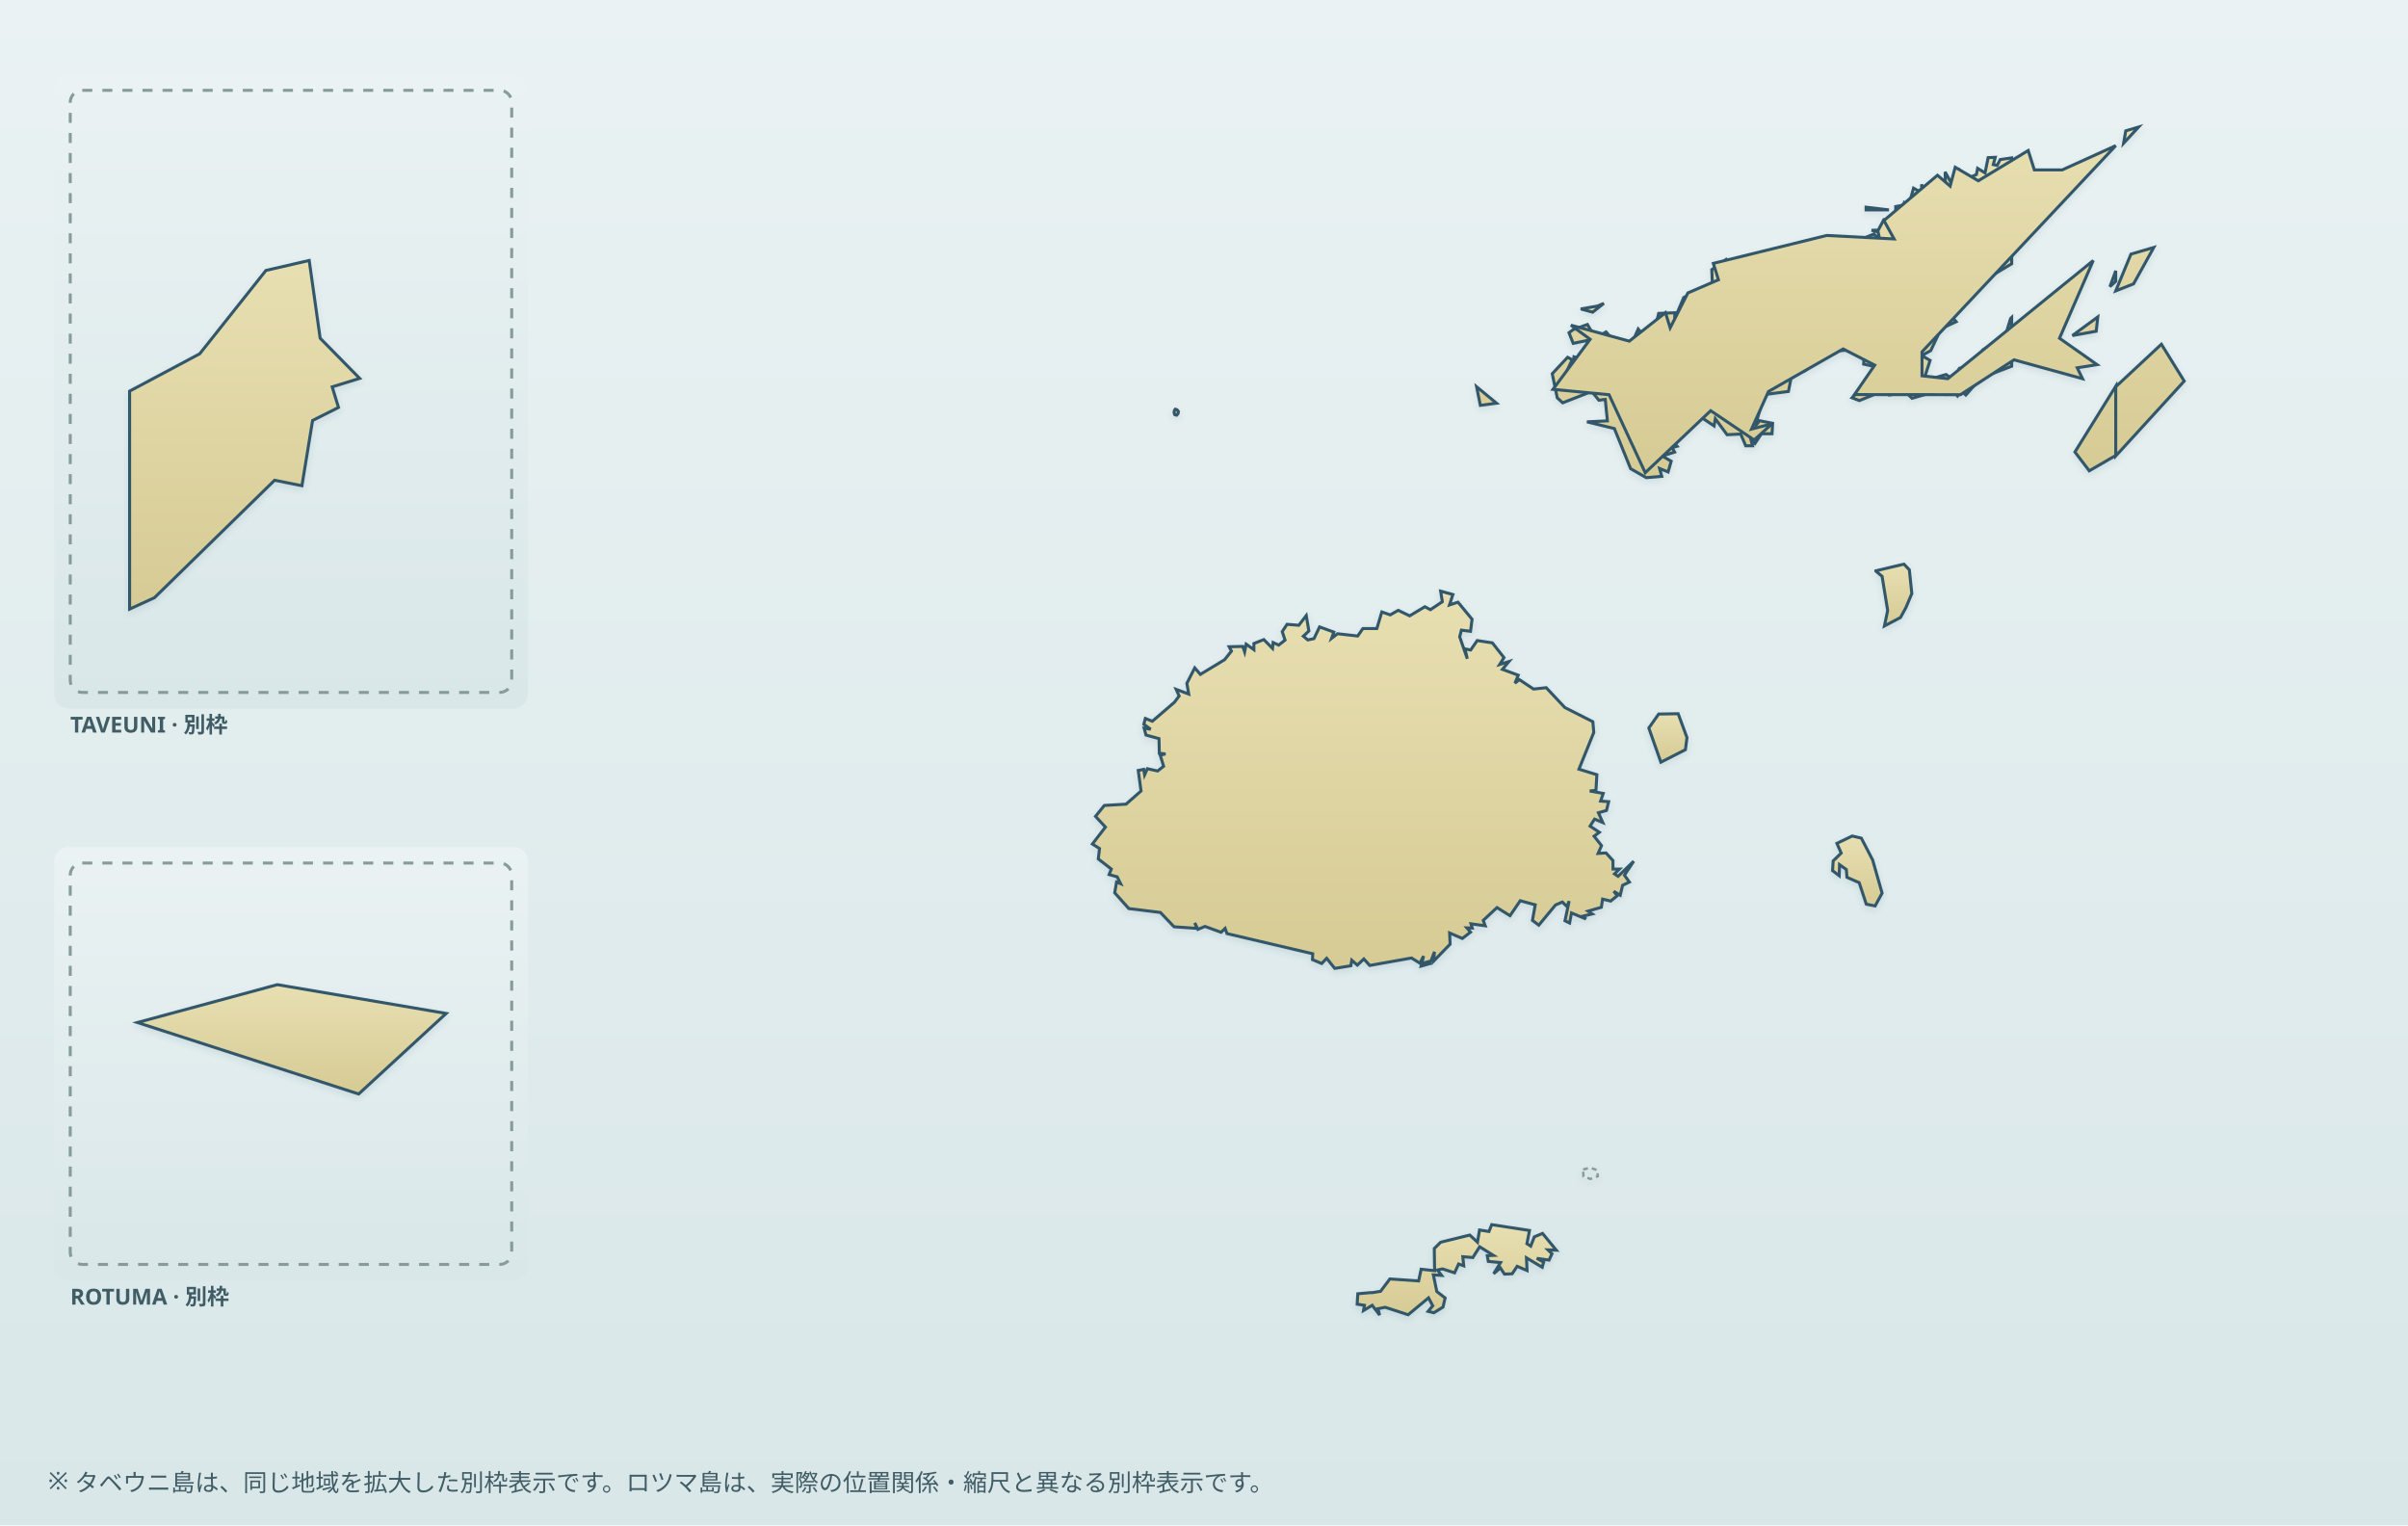
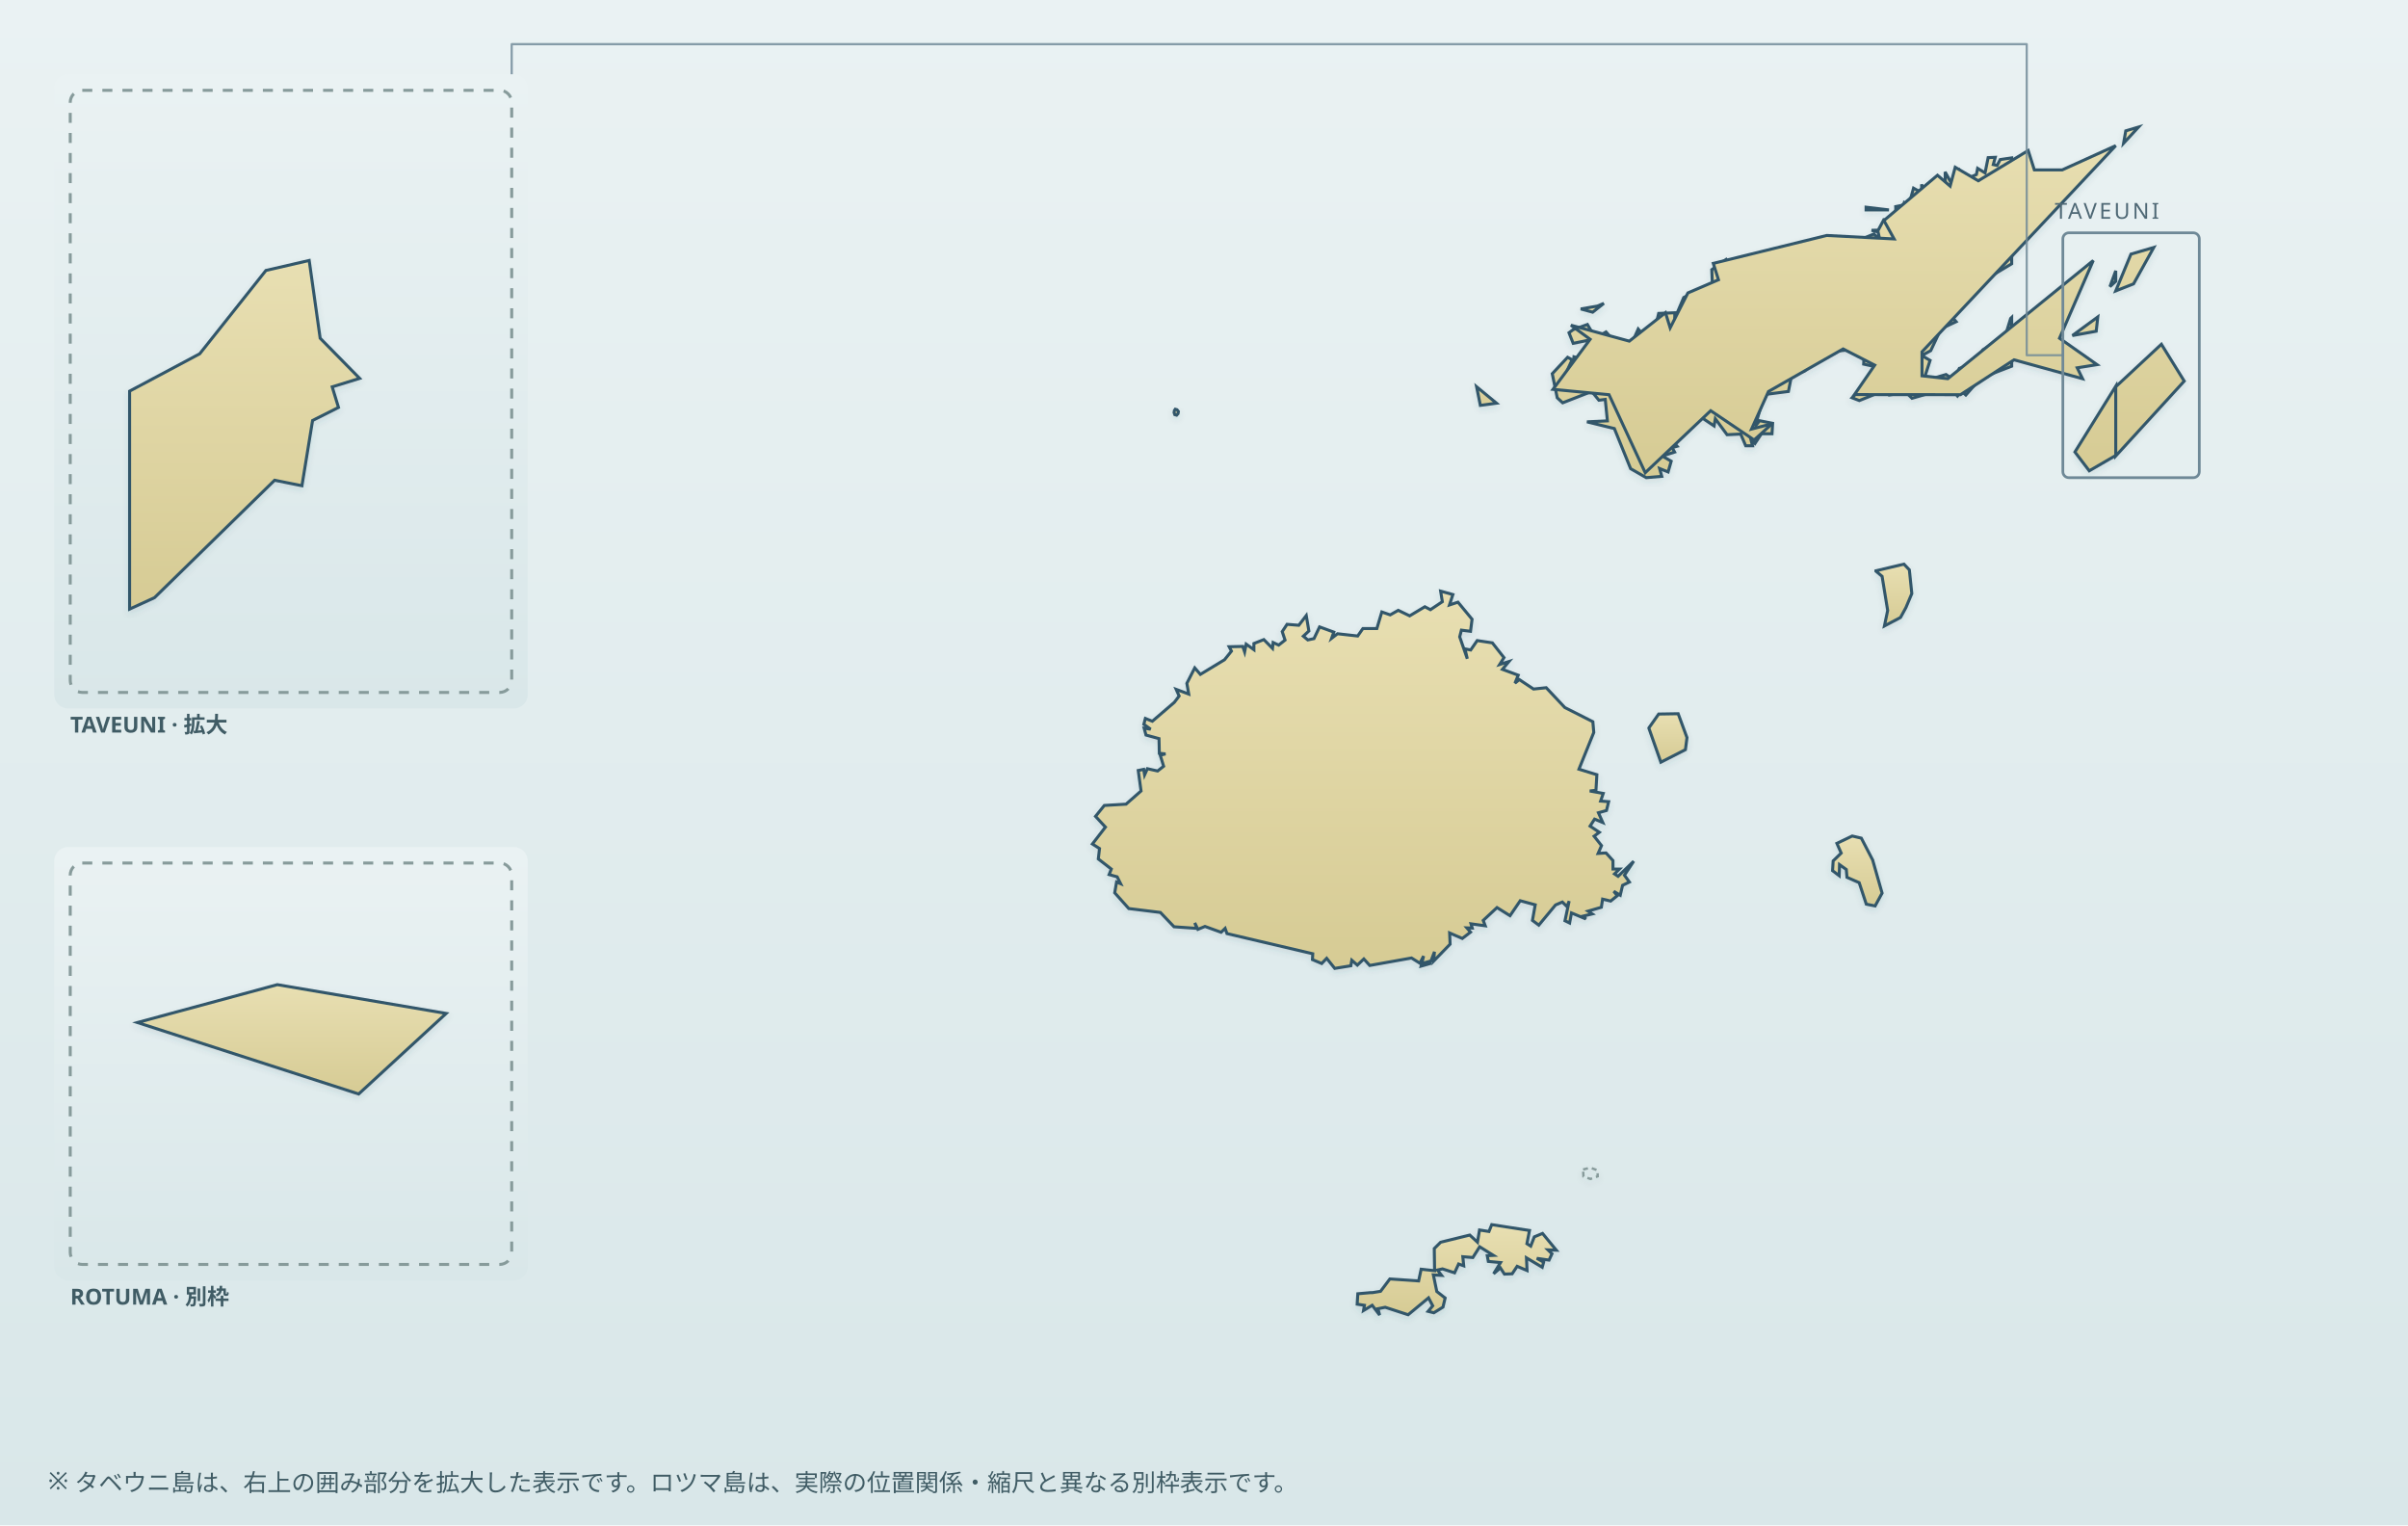
- <svg xmlns="http://www.w3.org/2000/svg" viewBox="0 0 1200 760" role="img" aria-label="Map of Fiji" data-map-style="journey-atlas-map-v3-clean-background" data-map-projection="multi-region-local-equirectangular-fit-v1">
+ <svg xmlns="http://www.w3.org/2000/svg" viewBox="0 0 1200 760" role="img" aria-label="Map of Fiji with Taveuni enlargement locator and Rotuma inset" data-map-style="journey-atlas-map-v3-clean-background" data-map-projection="multi-region-local-equirectangular-fit-v1">
  <defs>
    <linearGradient id="sea" x1="0" y1="0" x2="0" y2="1">
      <stop offset="0" stop-color="#eaf2f3" />
      <stop offset="1" stop-color="#d9e7e9" />
    </linearGradient>
    <linearGradient id="land" x1="0" y1="0" x2="0" y2="1">
      <stop offset="0" stop-color="#e8dfb2" />
      <stop offset="1" stop-color="#d6cb94" />
    </linearGradient>
    <filter id="shadow" x="-20%" y="-20%" width="140%" height="140%">
      <feDropShadow dx="0" dy="1.5" stdDeviation="1.5" flood-color="#31576a" flood-opacity="0.12" />
    </filter>
    <clipPath id="clip-main">
      <rect x="285" y="30" width="885" height="700" rx="6" />
    </clipPath>
    <clipPath id="clip-taveuni">
      <rect x="35" y="45" width="220" height="300" rx="6" />
    </clipPath>
    <clipPath id="clip-rotuma">
      <rect x="35" y="430" width="220" height="200" rx="6" />
    </clipPath>
  </defs>
  <rect width="1200" height="760" fill="url(#sea)" />
  <g data-map-region="main" filter="url(#shadow)">
    <path d="M 803.81,428.78 L 803.81,429.59 L 803.81,432.99 L 807.04,432.99 L 804.58,435.42 L 806.36,436.63 L 814.15,429.10 L 809.52,436.07 L 811.99,439.47 L 808.60,441.10 L 807.43,446.03 L 804.20,444.09 L 805.96,446.27 L 802.66,448.95 L 798.64,447.98 L 798.02,452.04 L 791.40,453.97 L 793.47,455.36 L 789.08,456.41 L 790.31,457.86 L 783.13,454.86 L 782.20,459.88 L 779.89,458.75 L 781.97,448.95 L 780.89,451.70 L 778.58,449.43 L 775.18,450.89 L 766.85,460.94 L 763.68,458.59 L 765.07,450.82 L 757.59,448.78 L 752.50,456.24 L 746.01,452.19 L 739.15,458.59 L 740.15,461.27 L 733.05,460.29 L 733.67,462.40 L 730.98,462.31 L 732.82,464.43 L 728.73,467.58 L 722.41,464.84 L 722.64,470.42 L 714.39,478.92 L 714.85,474.22 L 713.13,478.77 L 708.90,479.99 L 713.30,479.90 L 708.21,481.36 L 709.44,476.33 L 707.59,479.91 L 703.42,477.31 L 682.59,481.03 L 679.66,477.79 L 676.42,480.87 L 673.65,478.43 L 673.18,481.19 L 665.15,482.49 L 661.13,477.47 L 658.67,480.06 L 654.05,478.12 L 654.20,475.20 L 611.45,465.15 L 610.52,462.56 L 608.53,464.50 L 600.49,461.59 L 596.95,463.04 L 595.40,459.80 L 596.47,462.56 L 585.07,461.76 L 578.27,454.62 L 562.52,452.68 L 555.51,444.83 L 556.43,439.47 L 558.44,440.29 L 556.73,436.87 L 552.72,435.75 L 553.81,433.00 L 547.33,427.96 L 547.94,422.78 L 544.39,420.51 L 550.88,412.09 L 545.94,406.74 L 550.33,401.31 L 561.14,400.67 L 568.63,394.10 L 567.23,383.89 L 569.95,383.33 L 570.40,386.08 L 571.79,383.00 L 576.88,384.14 L 579.88,381.79 L 578.20,376.28 L 580.82,375.63 L 577.74,375.31 L 577.58,368.01 L 571.09,366.23 L 570.17,362.82 L 573.41,363.32 L 570.02,360.88 L 570.78,357.97 L 574.26,359.35 L 585.21,349.95 L 587.61,346.78 L 586.13,343.47 L 592.40,345.81 L 591.46,340.47 L 595.39,332.77 L 598.19,336.01 L 610.22,328.72 L 613.69,324.42 L 612.53,322.23 L 619.31,322.08 L 620.25,324.83 L 621.01,320.94 L 624.87,323.70 L 624.87,320.62 L 629.82,318.67 L 634.14,323.05 L 634.45,320.13 L 637.22,321.42 L 640.39,318.92 L 638.99,314.70 L 641.39,311.06 L 647.25,311.54 L 650.96,306.69 L 652.26,314.39 L 649.50,316.97 L 651.73,318.84 L 654.81,318.19 L 657.59,312.35 L 664.69,314.94 L 663.60,318.03 L 666.54,315.76 L 676.58,316.89 L 679.19,313.16 L 686.15,313.16 L 688.61,304.90 L 692.79,306.36 L 696.80,304.09 L 702.49,306.84 L 710.06,302.31 L 712.84,303.77 L 718.78,299.80 L 717.92,294.53 L 724.03,296.23 L 722.33,301.42 L 726.57,300.03 L 733.59,308.54 L 732.82,314.54 L 728.27,313.97 L 727.42,317.30 L 731.21,328.23 L 730.05,323.30 L 732.90,323.86 L 736.14,319.16 L 743.70,320.30 L 749.49,327.66 L 747.34,331.07 L 751.96,329.61 L 748.72,333.50 L 756.59,336.41 L 754.96,340.39 L 757.14,338.60 L 764.22,343.31 L 770.55,342.65 L 779.82,352.53 L 793.78,359.58 L 794.24,364.94 L 786.84,383.24 L 795.78,385.99 L 795.32,393.78 L 792.23,394.10 L 798.96,395.32 L 797.65,399.12 L 801.65,399.44 L 800.57,403.82 L 796.56,404.95 L 798.73,409.82 L 794.64,408.12 L 792.39,411.60 L 797.02,414.68 L 794.39,416.62 L 798.10,421.32 L 796.40,425.22 L 800.34,424.97 L 803.81,428.78 Z" fill="url(#land)" stroke="#31576a" stroke-width="1.5" />
    <path d="M 1002.50,131.43 L 977.65,146.27 L 975.12,150.88 L 977.28,153.65 L 972.64,157.69 L 974.81,160.28 L 967.32,163.76 L 962.15,174.71 L 957.68,177.14 L 961.84,179.57 L 958.52,189.85 L 969.79,186.60 L 972.18,188.31 L 968.86,189.53 L 974.10,189.05 L 976.42,183.53 L 984.15,181.75 L 988.16,174.30 L 999.27,167.49 L 1001.97,158.66 L 1002.50,158.16 L 1002.50,182.46 L 987.08,188.40 L 979.66,196.82 L 977.51,194.87 L 975.50,197.30 L 972.10,192.93 L 952.82,198.44 L 949.89,195.53 L 941.40,196.82 L 939.07,194.55 L 926.58,199.58 L 922.96,198.19 L 929.51,191.47 L 936.15,189.04 L 937.31,183.29 L 928.73,181.42 L 928.90,178.67 L 921.64,174.30 L 907.29,175.75 L 899.27,184.83 L 892.78,187.25 L 891.24,195.04 L 879.27,196.58 L 874.65,212.46 L 876.89,209.62 L 883.37,210.91 L 883.06,216.10 L 877.81,216.10 L 874.57,220.97 L 872.48,218.78 L 873.34,222.10 L 869.95,222.10 L 867.46,216.26 L 860.67,216.59 L 854.81,208.65 L 854.20,212.22 L 846.48,207.04 L 838.61,217.24 L 832.67,218.78 L 835.75,222.34 L 833.29,222.99 L 834.52,225.25 L 828.34,227.20 L 832.82,229.80 L 831.28,235.14 L 827.04,233.43 L 828.12,237.33 L 820.40,237.99 L 812.61,233.52 L 804.50,213.52 L 790.84,210.18 L 801.03,209.70 L 799.96,199.00 L 796.79,199.41 L 793.24,195.04 L 778.74,200.70 L 776.04,198.21 L 773.55,186.20 L 781.20,178.02 L 783.44,179.24 L 781.44,183.61 L 783.83,183.21 L 784.37,177.78 L 788.38,178.91 L 791.62,169.51 L 783.98,171.06 L 781.89,165.79 L 783.98,164.25 L 791.07,161.67 L 795.09,168.46 L 800.34,165.38 L 804.65,170.24 L 813.14,171.22 L 816.38,163.93 L 818.70,166.69 L 825.33,161.34 L 826.58,156.15 L 834.60,155.83 L 834.60,158.75 L 839.07,148.22 L 843.86,145.94 L 845.95,149.27 L 844.86,145.70 L 853.34,141.49 L 853.05,134.36 L 860.22,129.25 L 863.14,133.46 L 869.63,130.39 L 876.57,132.17 L 878.58,128.44 L 888.15,127.30 L 892.16,123.58 L 898.19,125.04 L 907.29,118.56 L 921.49,121.63 L 933.84,116.60 L 936.77,119.36 L 935.91,115.56 L 932.68,114.75 L 935.99,114.67 L 938.77,109.48 L 944.94,110.94 L 944.70,102.93 L 947.57,102.36 L 948.03,105.10 L 948.97,101.05 L 951.12,102.68 L 953.59,93.76 L 957.76,96.04 L 957.59,91.83 L 958.83,95.87 L 959.91,93.44 L 961.30,96.35 L 963.30,94.41 L 965.62,96.35 L 962.61,91.25 L 965.32,89.39 L 969.48,94.41 L 969.33,85.66 L 972.26,91.01 L 976.58,92.15 L 975.81,83.88 L 979.34,89.39 L 984.92,86.97 L 985.53,83.88 L 989.23,86.15 L 990.77,78.54 L 994.32,78.38 L 993.33,82.01 L 995.25,82.42 L 996.79,79.50 L 1002.50,78.67 L 1002.50,131.43 Z" fill="url(#land)" stroke="#31576a" stroke-width="1.5" />
    <path d="M 683.05,644.04 L 683.98,644.04 L 687.99,643.39 L 692.62,637.23 L 706.97,638.21 L 708.21,632.38 L 714.92,633.11 L 714.76,622.08 L 717.93,618.93 L 732.44,615.36 L 736.29,618.92 L 737.30,612.85 L 742.01,613.58 L 743.39,610.17 L 762.21,613.09 L 760.92,619.66 L 762.83,620.87 L 764.61,616.25 L 768.71,614.55 L 775.58,622.90 L 771.40,622.73 L 773.41,624.68 L 771.95,627.84 L 765.85,626.95 L 769.25,628.88 L 768.55,631.40 L 760.69,626.70 L 760.99,633.03 L 756.05,630.92 L 753.58,634.65 L 749.72,634.81 L 747.71,631.73 L 744.32,634.64 L 747.79,629.06 L 741.69,628.49 L 741.16,625.65 L 744.25,625.49 L 737.37,621.19 L 733.98,626.55 L 728.97,626.14 L 729.43,630.68 L 726.88,629.78 L 724.88,634.17 L 718.86,632.21 L 716.31,632.78 L 718.40,635.46 L 714.30,635.21 L 716.01,643.48 L 720.17,646.72 L 719.09,651.26 L 714.54,654.08 L 711.68,653.37 L 713.99,650.61 L 711.90,646.64 L 701.73,655.06 L 690.30,651.34 L 686.68,652.06 L 687.52,655.23 L 683.82,650.35 L 679.50,652.96 L 679.96,650.36 L 676.34,649.80 L 676.65,644.61 L 683.05,644.04 Z" fill="url(#land)" stroke="#31576a" stroke-width="1.5" />
    <path d="M 933.30,428.64 L 933.30,428.77 L 937.92,444.98 L 934.45,451.38 L 930.04,450.49 L 926.51,439.79 L 920.41,437.11 L 920.09,433.23 L 916.71,430.80 L 916.55,436.31 L 913.24,433.80 L 913.54,428.94 L 917.54,425.05 L 915.40,420.20 L 923.03,416.54 L 927.57,417.60 L 933.30,428.64 Z" fill="url(#land)" stroke="#31576a" stroke-width="1.5" />
    <path d="M 821.71,362.82 L 821.71,362.67 L 826.58,355.77 L 836.30,355.61 L 840.69,367.52 L 839.91,373.52 L 827.67,379.76 L 821.71,362.82 Z" fill="url(#land)" stroke="#31576a" stroke-width="1.5" />
    <path d="M 934.84,284.57 L 934.84,284.40 L 948.80,281.08 L 951.50,283.91 L 952.73,295.74 L 949.80,302.71 L 947.10,307.66 L 939.08,311.88 L 940.70,304.17 L 937.92,287.16 L 934.84,284.57 Z" fill="url(#land)" stroke="#31576a" stroke-width="1.5" />
    <path data-map-feature="antimeridian-northern" data-source="Apache-Superset-fiji-ADM1" d="M 735.84,192.69 L 745.77,200.89 L 737.72,201.97 L 735.84,192.69 Z M 1054.36,192.70 L 1077.11,171.52 L 1088.49,189.88 L 1054.36,227.19 L 1054.36,192.70 Z M 1044.62,165.03 L 1032.75,167.19 L 1045.41,157.91 L 1044.62,165.03 Z M 787.76,153.93 L 796.05,152.50 L 799.27,151.14 L 793.70,155.54 L 787.76,153.93 Z M 1054.36,144.94 L 1061.94,126.61 L 1073.31,123.29 L 1063.24,141.43 L 1054.36,144.94 Z M 929.94,103.23 L 941.33,104.59 L 929.94,104.59 L 929.94,103.23 Z M 1058.27,71.37 L 1059.35,65.20 L 1065.73,63.30 L 1058.27,71.37 Z M 1054.36,226.93 L 1041.16,234.58 L 1034.01,225.20 L 1054.36,192.43 L 1054.36,226.93 Z M 1054.36,140.16 L 1051.47,142.82 L 1054.36,134.91 L 1054.36,140.16 Z M 1054.36,72.57 L 957.82,175.29 L 957.82,187.25 L 970.67,188.68 L 1043.15,129.81 L 1026.33,168.52 L 1045.05,181.68 L 1035.16,183.26 L 1037.81,188.68 L 1003.68,179.28 L 977.00,196.65 L 924.15,196.60 L 934.25,181.93 L 918.50,173.86 L 881.29,195.07 L 872.85,213.79 L 883.10,211.13 L 874.14,219.22 L 852.50,204.63 L 819.89,235.53 L 801.84,196.65 L 773.91,193.99 L 792.43,169.05 L 782.86,162.03 L 811.96,169.97 L 829.97,155.79 L 832.31,163.36 L 841.14,145.95 L 856.38,139.40 L 853.80,131.23 L 910.34,117.31 L 943.91,119.05 L 938.83,109.87 L 965.52,87.32 L 971.83,92.74 L 974.36,83.34 L 985.86,90.08 L 1010.73,75.00 L 1013.79,84.66 L 1027.68,84.66 L 1054.36,72.57 Z" fill="url(#land)" stroke="#31576a" stroke-width="1.5" />
    <path data-map-feature="micro-island" data-source="OSM-way-22570207" d="M 585.70,203.90 L 586.55,204.15 L 587.25,205.05 L 587.05,206.10 L 586.35,206.85 L 585.45,206.60 L 585.10,205.55 L 585.25,204.55 Z" fill="url(#land)" stroke="#31576a" stroke-width="1.5" />
    <path data-map-feature="reef-location" data-source="GeoNames-2205206" d="M 788.90,582.70 L 792.50,581.80 L 796.10,583.10 L 796.20,586.10 L 792.60,587.40 L 789.10,586.20 Z" fill="none" stroke="#879b9b" stroke-width="1.2" stroke-dasharray="2.5 2" />
  </g>
+   <g id="taveuni-locator" aria-hidden="true" fill="none" stroke="#6f8997" stroke-linejoin="round" stroke-linecap="round">
+     <rect x="1028" y="116" width="68" height="122" rx="3" stroke-width="1.35" />
+     <path d="M 1028,177 L 1010,177 L 1010,22 L 255,22 L 255,45" stroke-width="1.1" opacity=".82" />
+   </g>
+   <text x="1024" y="109" font-family="system-ui, sans-serif" font-size="11" letter-spacing="1.2" fill="#4f6875">TAVEUNI</text>
  <rect data-map-inset-background="taveuni" x="27" y="37" width="236" height="316" rx="7" fill="url(#sea)" />
  <g data-map-region="taveuni" clip-path="url(#clip-taveuni)" filter="url(#shadow)">
    <path d="M 64.59,194.88 L 99.53,176.27 L 132.52,134.75 L 154.08,129.77 L 159.55,168.52 L 179.23,188.52 L 165.55,192.75 L 168.68,203.01 L 155.77,209.50 L 150.47,242.01 L 136.85,239.27 L 77.00,297.78 L 64.59,303.47 L 64.59,194.88 Z" fill="url(#land)" stroke="#31576a" stroke-width="1.5" />
  </g>
  <rect data-map-inset-frame="taveuni" x="35" y="45" width="220" height="300" rx="6" fill="none" stroke="#879b9b" stroke-width="1.5" stroke-dasharray="5 5" />
  <rect data-map-inset-background="rotuma" x="27" y="422" width="236" height="216" rx="7" fill="url(#sea)" />
  <g data-map-region="rotuma" clip-path="url(#clip-rotuma)" filter="url(#shadow)">
    <path d="M 222.34,504.94 L 178.74,545.07 L 68.48,509.47 L 138.20,490.60 L 222.34,504.94 Z" fill="url(#land)" stroke="#31576a" stroke-width="1.5" />
  </g>
  <rect data-map-inset-frame="rotuma" x="35" y="430" width="220" height="200" rx="6" fill="none" stroke="#879b9b" stroke-width="1.5" stroke-dasharray="5 5" />
  <g id="map-inset-labels" font-family="sans-serif" fill="#405c65">
-     <text x="35" y="365" font-size="11" font-weight="600">TAVEUNI · 別枠</text>
+     <text x="35" y="365" font-size="11" font-weight="600">TAVEUNI · 拡大</text>
    <text x="35" y="650" font-size="11" font-weight="600">ROTUMA · 別枠</text>
-     <text x="24" y="742" font-size="12">※ タベウニ島は、同じ地域を拡大した別枠表示です。ロツマ島は、実際の位置関係・縮尺と異なる別枠表示です。</text>
+     <text x="24" y="742" font-size="12">※ タベウニ島は、右上の囲み部分を拡大した表示です。ロツマ島は、実際の位置関係・縮尺と異なる別枠表示です。</text>
  </g>
</svg>
